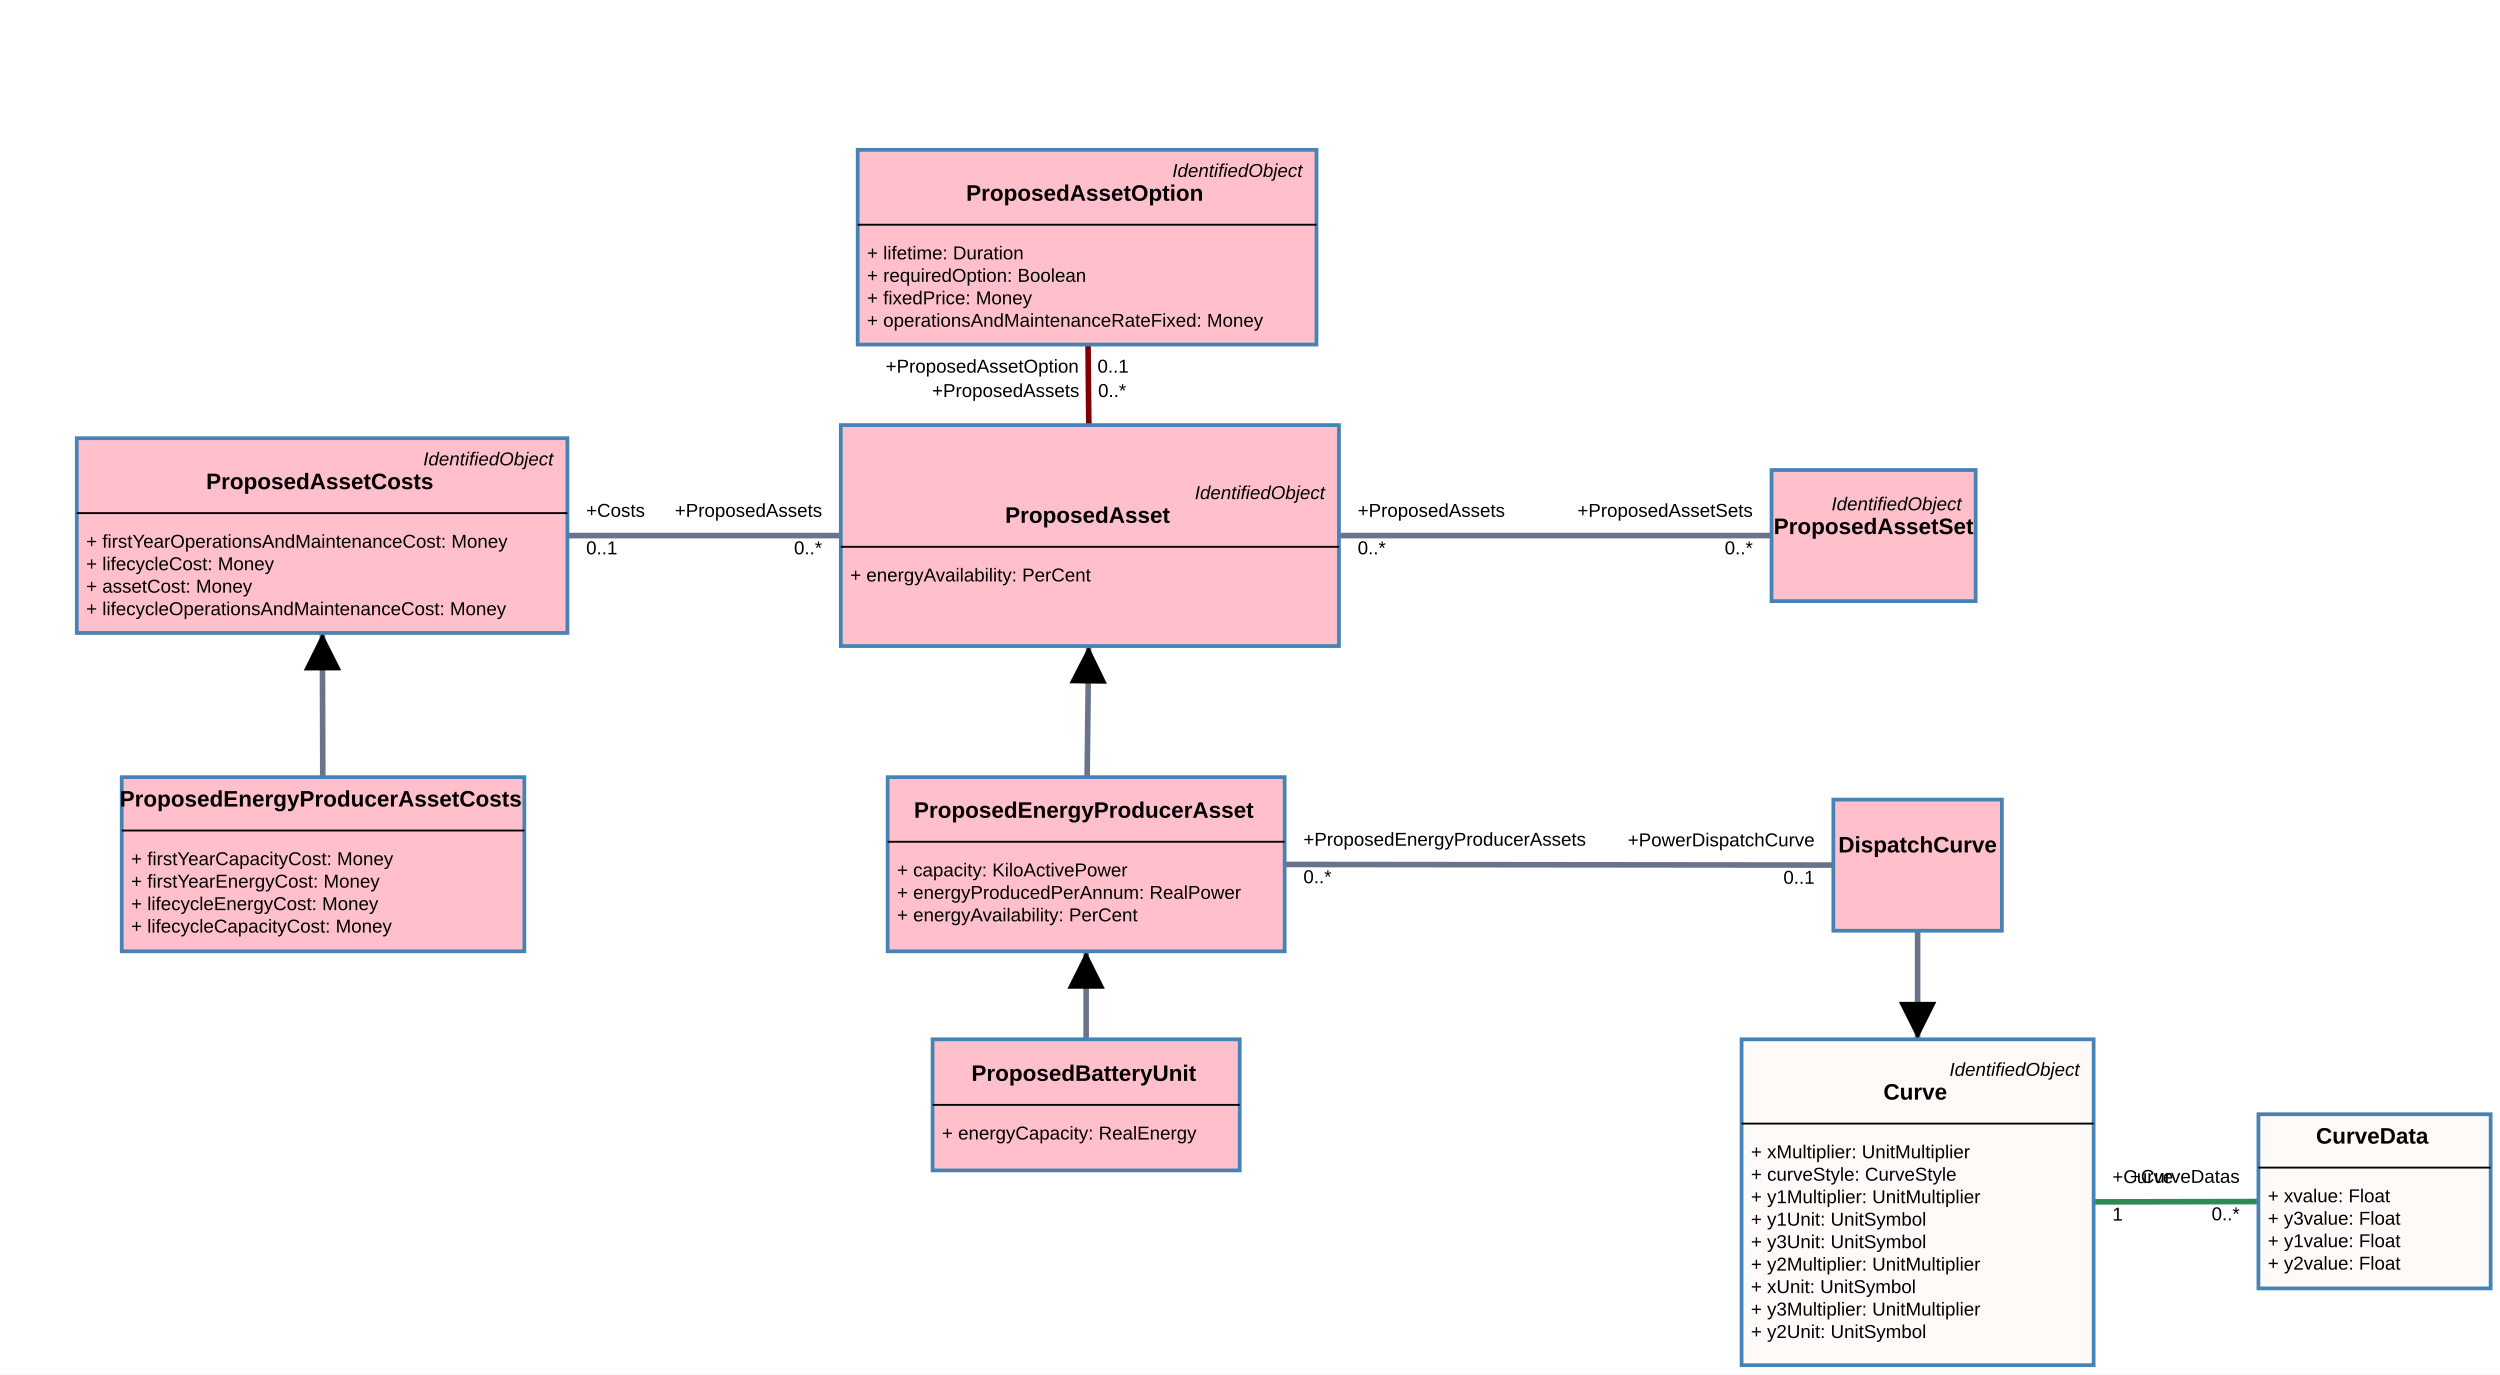
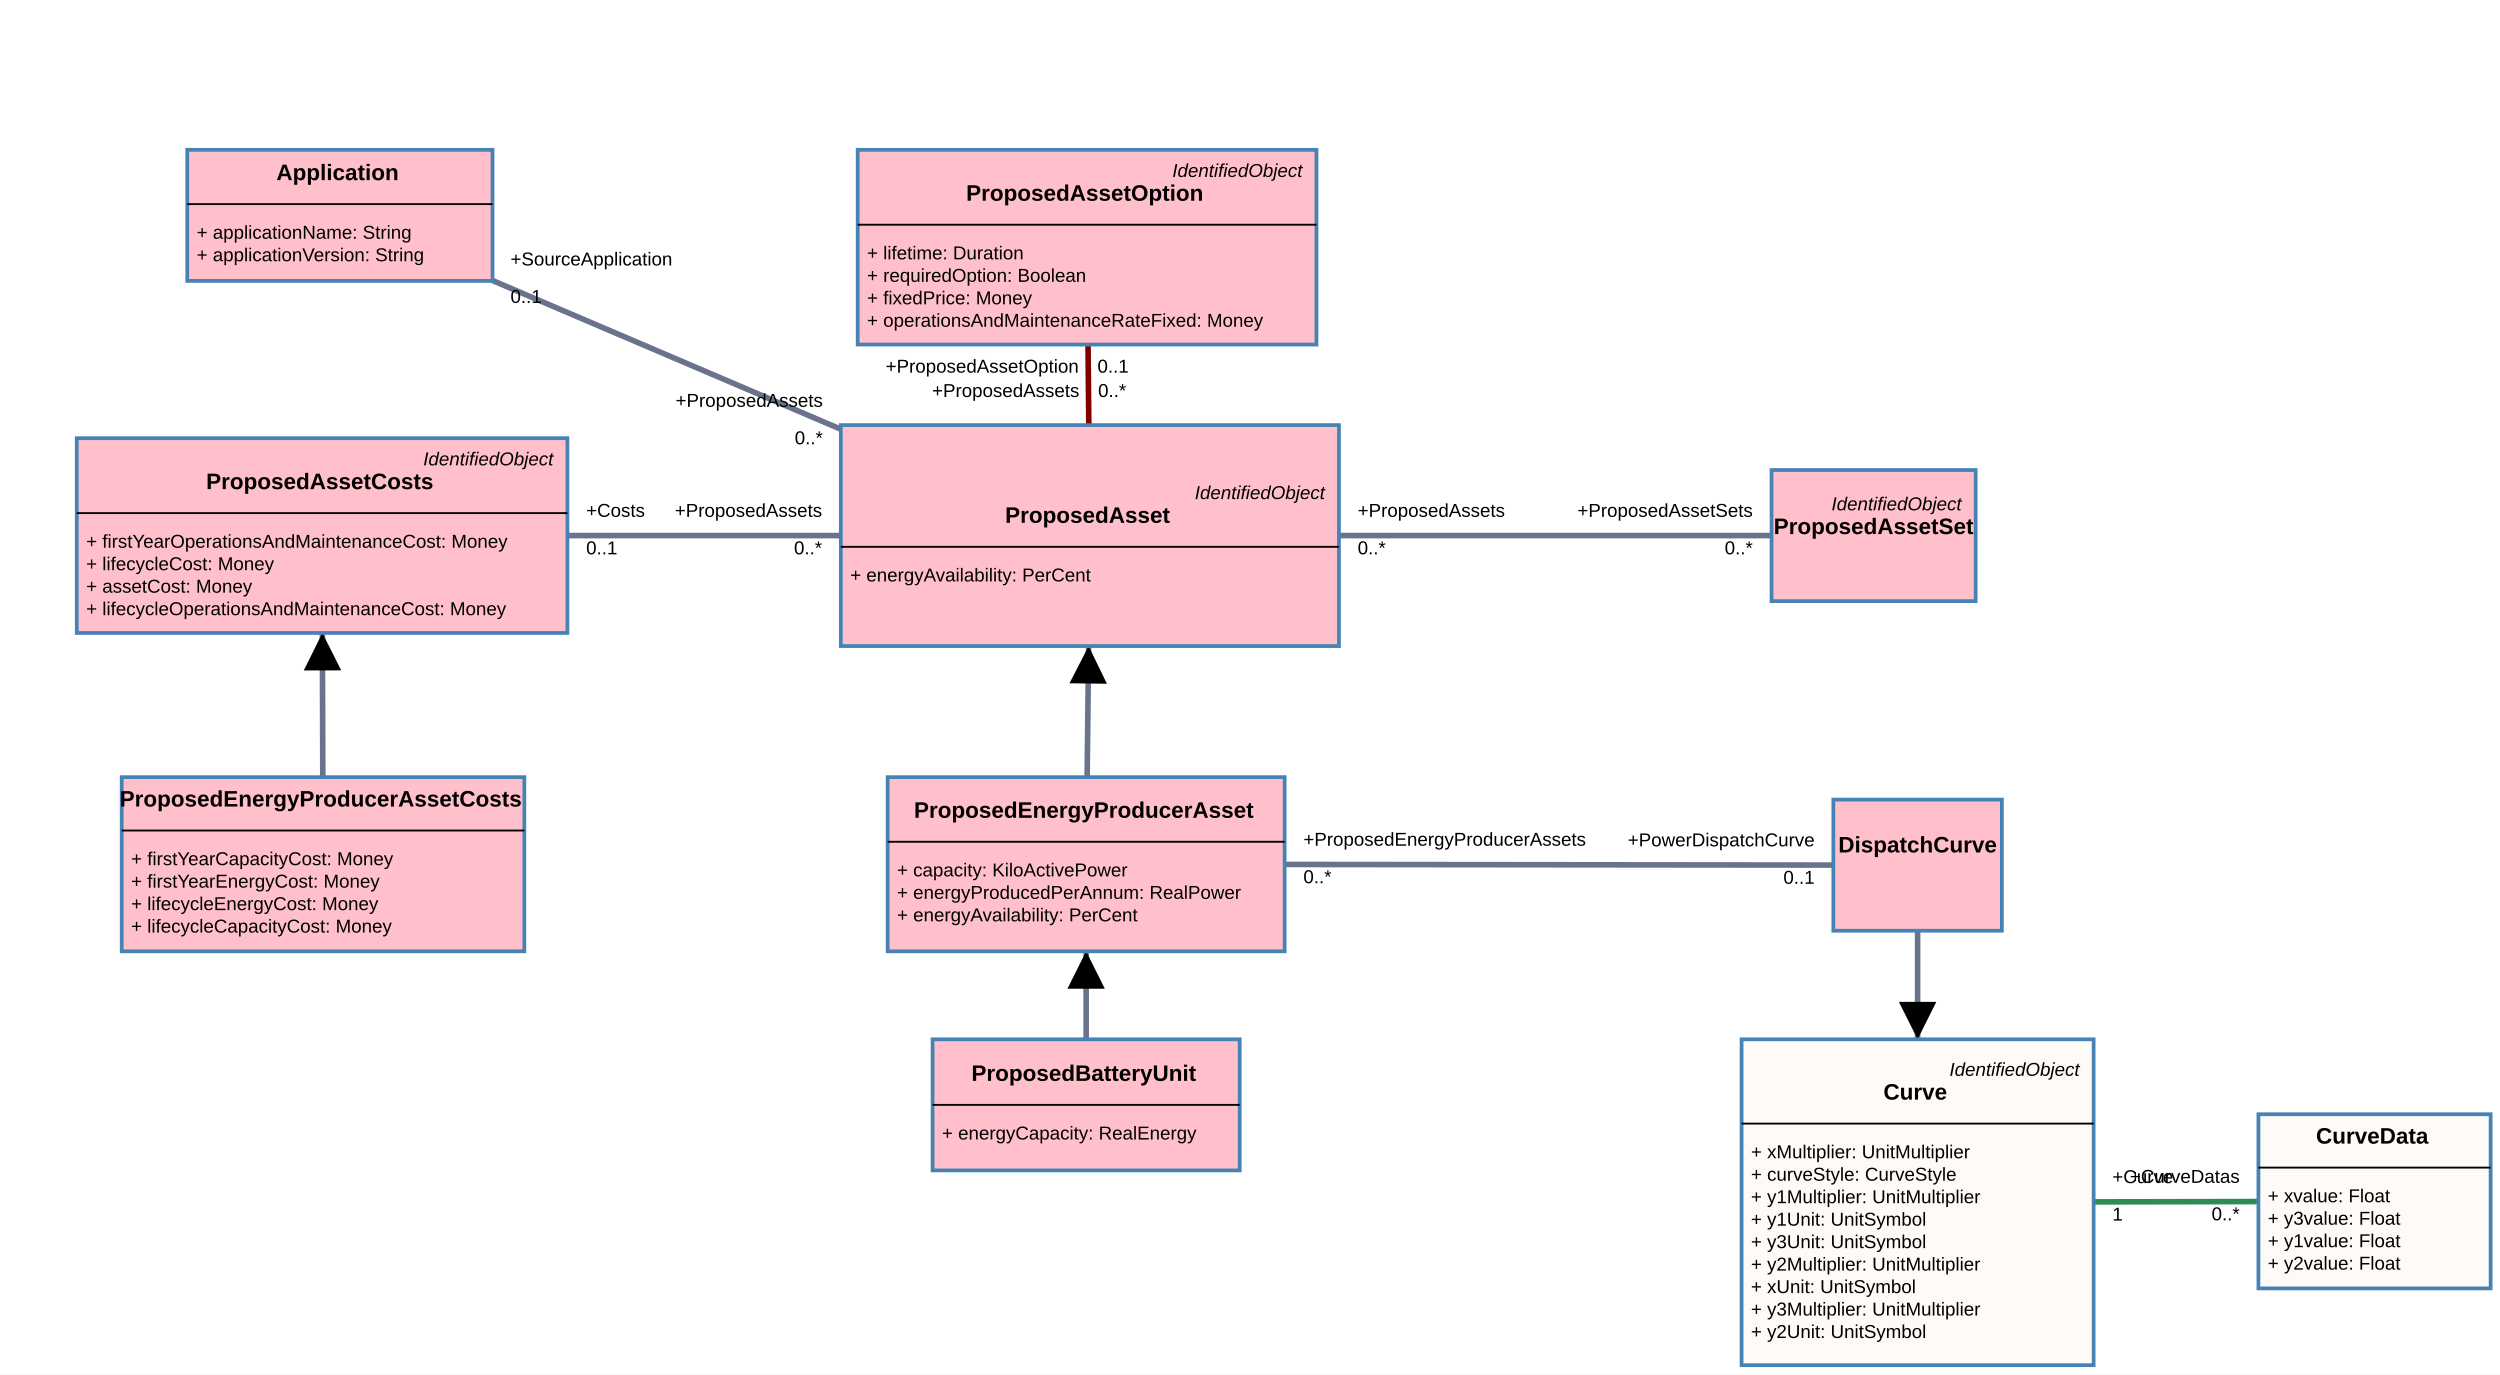
<svg xmlns="http://www.w3.org/2000/svg" width="1335" height="734">
  <rect width="100%" height="100%" fill="white" />
  <g class="zoom-group">
    <defs>
      <marker id="arrowhead" viewBox="-0 -5 10 10" refX="5" refY="0" orient="auto" markerWidth="10" markerHeight="10" xoverflow="visible">
        <path d="M 0,-5 L 10 ,0 L 0,5" fill="black" style="stroke: none;" />
      </marker>
    </defs>
    <line class="link" x1="1268" y1="641.5" x2="1024" y2="642" stroke="#2e8b57" stroke-width="3" />
    <line class="link" x1="582" y1="286" x2="580.5" y2="132" stroke="#800000" stroke-width="3" />
    <line class="link" x1="580" y1="461.5" x2="582" y2="286" stroke="#69738c" stroke-width="3" marker-end="url(#arrowhead)" />
    <line class="link" x1="580" y1="590" x2="580" y2="461.5" stroke="#69738c" stroke-width="3" marker-end="url(#arrowhead)" />
    <line class="link" x1="1024" y1="462" x2="1024" y2="642" stroke="#69738c" stroke-width="3" marker-end="url(#arrowhead)" />
    <line class="link" x1="580" y1="461.5" x2="1024" y2="462" stroke="#69738c" stroke-width="3" />
    <line class="link" x1="172.5" y1="461.5" x2="172" y2="286" stroke="#69738c" stroke-width="3" marker-end="url(#arrowhead)" />
    <line class="link" x1="172" y1="286" x2="582" y2="286" stroke="#69738c" stroke-width="3" />
    <line class="link" x1="1000.5" y1="286" x2="582" y2="286" stroke="#69738c" stroke-width="3" />
+     <line class="link" x1="181.5" y1="115" x2="582" y2="286" stroke="#69738c" stroke-width="3" />
    <line class="arrow" x2="581.214" y2="354.999" x1="580" y1="461.5" stroke="#69738c" stroke-width="2" marker-end="url(#arrowhead)" />
    <line class="arrow" x2="580" y2="518" x1="580" y1="590" stroke="#69738c" stroke-width="2" marker-end="url(#arrowhead)" />
    <line class="arrow" x2="1024" y2="545" x1="1024" y1="462" stroke="#69738c" stroke-width="2" marker-end="url(#arrowhead)" />
    <line class="arrow" x2="172.177" y2="348" x1="172.5" y1="461.5" stroke="#69738c" stroke-width="2" marker-end="url(#arrowhead)" />
    <g class="draggable" transform="translate(1206, 595)">
      <rect class="box" width="124" height="93" style="fill: #fdfaf7; stroke: steelblue; stroke-width: 2px; cursor: move;" />
      <text x="0" y="0" text-anchor="start" font-size="10px">
        <tspan x="62" y="11.5" dy=".35em" text-anchor="middle" style="font-family: Arial, sans-serif; font-weight: 700; font-style: normal; fill: black; font-size: 12px; pointer-events: none;">CurveData</tspan>
        <tspan x="5" y="43.5" dy=".35em" text-anchor="start" style="font-family: Arial, sans-serif; font-weight: 400; font-style: normal; fill: black; font-size: 10px; pointer-events: none;">+   xvalue: Float</tspan>
        <tspan x="5" y="55.5" dy=".35em" text-anchor="start" style="font-family: Arial, sans-serif; font-weight: 400; font-style: normal; fill: black; font-size: 10px; pointer-events: none;">+   y3value: Float</tspan>
        <tspan x="5" y="67.5" dy=".35em" text-anchor="start" style="font-family: Arial, sans-serif; font-weight: 400; font-style: normal; fill: black; font-size: 10px; pointer-events: none;">+   y1value: Float</tspan>
        <tspan x="5" y="79.5" dy=".35em" text-anchor="start" style="font-family: Arial, sans-serif; font-weight: 400; font-style: normal; fill: black; font-size: 10px; pointer-events: none;">+   y2value: Float</tspan>
      </text>
      <line x1="0" x2="124" y1="28.5" y2="28.5" stroke="black" stroke-width="1" />
    </g>
    <g class="draggable" transform="translate(930, 555)">
      <rect class="box" width="188" height="174" style="fill: #fdfaf7; stroke: steelblue; stroke-width: 2px; cursor: move;" />
      <text x="0" y="0" text-anchor="start" font-size="10px">
        <tspan x="183" y="16" dy=".35em" text-anchor="end" style="font-family: Arial, sans-serif; font-weight: 400; font-style: italic; fill: black; font-size: 10px; pointer-events: none;">IdentifiedObject</tspan>
        <tspan x="94" y="28" dy=".35em" text-anchor="middle" style="font-family: Arial, sans-serif; font-weight: 700; font-style: normal; fill: black; font-size: 12px; pointer-events: none;">Curve</tspan>
        <tspan x="5" y="60" dy=".35em" text-anchor="start" style="font-family: Arial, sans-serif; font-weight: 400; font-style: normal; fill: black; font-size: 10px; pointer-events: none;">+   xMultiplier: UnitMultiplier</tspan>
        <tspan x="5" y="72" dy=".35em" text-anchor="start" style="font-family: Arial, sans-serif; font-weight: 400; font-style: normal; fill: black; font-size: 10px; pointer-events: none;">+   curveStyle: CurveStyle</tspan>
        <tspan x="5" y="84" dy=".35em" text-anchor="start" style="font-family: Arial, sans-serif; font-weight: 400; font-style: normal; fill: black; font-size: 10px; pointer-events: none;">+   y1Multiplier: UnitMultiplier</tspan>
        <tspan x="5" y="96" dy=".35em" text-anchor="start" style="font-family: Arial, sans-serif; font-weight: 400; font-style: normal; fill: black; font-size: 10px; pointer-events: none;">+   y1Unit: UnitSymbol</tspan>
        <tspan x="5" y="108" dy=".35em" text-anchor="start" style="font-family: Arial, sans-serif; font-weight: 400; font-style: normal; fill: black; font-size: 10px; pointer-events: none;">+   y3Unit: UnitSymbol</tspan>
        <tspan x="5" y="120" dy=".35em" text-anchor="start" style="font-family: Arial, sans-serif; font-weight: 400; font-style: normal; fill: black; font-size: 10px; pointer-events: none;">+   y2Multiplier: UnitMultiplier</tspan>
        <tspan x="5" y="132" dy=".35em" text-anchor="start" style="font-family: Arial, sans-serif; font-weight: 400; font-style: normal; fill: black; font-size: 10px; pointer-events: none;">+   xUnit: UnitSymbol</tspan>
        <tspan x="5" y="144" dy=".35em" text-anchor="start" style="font-family: Arial, sans-serif; font-weight: 400; font-style: normal; fill: black; font-size: 10px; pointer-events: none;">+   y3Multiplier: UnitMultiplier</tspan>
        <tspan x="5" y="156" dy=".35em" text-anchor="start" style="font-family: Arial, sans-serif; font-weight: 400; font-style: normal; fill: black; font-size: 10px; pointer-events: none;">+   y2Unit: UnitSymbol</tspan>
      </text>
      <line x1="0" x2="188" y1="45" y2="45" stroke="black" stroke-width="1" />
    </g>
    <g class="draggable" transform="translate(458, 80)">
      <rect class="box" width="245" height="104" style="fill: #ffc0cb; stroke: steelblue; stroke-width: 2px; cursor: move;" />
      <text x="0" y="0" text-anchor="start" font-size="10px">
        <tspan x="240" y="11" dy=".35em" text-anchor="end" style="font-family: Arial, sans-serif; font-weight: 400; font-style: italic; fill: black; font-size: 10px; pointer-events: none;">IdentifiedObject</tspan>
        <tspan x="122.5" y="23" dy=".35em" text-anchor="middle" style="font-family: Arial, sans-serif; font-weight: 700; font-style: normal; fill: black; font-size: 12px; pointer-events: none;">ProposedAssetOption</tspan>
        <tspan x="5" y="55" dy=".35em" text-anchor="start" style="font-family: Arial, sans-serif; font-weight: 400; font-style: normal; fill: black; font-size: 10px; pointer-events: none;">+   lifetime: Duration</tspan>
        <tspan x="5" y="67" dy=".35em" text-anchor="start" style="font-family: Arial, sans-serif; font-weight: 400; font-style: normal; fill: black; font-size: 10px; pointer-events: none;">+   requiredOption: Boolean</tspan>
        <tspan x="5" y="79" dy=".35em" text-anchor="start" style="font-family: Arial, sans-serif; font-weight: 400; font-style: normal; fill: black; font-size: 10px; pointer-events: none;">+   fixedPrice: Money</tspan>
        <tspan x="5" y="91" dy=".35em" text-anchor="start" style="font-family: Arial, sans-serif; font-weight: 400; font-style: normal; fill: black; font-size: 10px; pointer-events: none;">+   operationsAndMaintenanceRateFixed: Money</tspan>
      </text>
      <line x1="0" x2="245" y1="40" y2="40" stroke="black" stroke-width="1" />
    </g>
    <g class="draggable" transform="translate(449, 227)">
      <rect class="box" width="266" height="118" style="fill: #ffc0cb; stroke: steelblue; stroke-width: 2px; cursor: move;" />
      <text x="0" y="0" text-anchor="start" font-size="10px">
        <tspan x="261" y="36" dy=".35em" text-anchor="end" style="font-family: Arial, sans-serif; font-weight: 400; font-style: italic; fill: black; font-size: 10px; pointer-events: none;">IdentifiedObject</tspan>
        <tspan x="133" y="48" dy=".35em" text-anchor="middle" style="font-family: Arial, sans-serif; font-weight: 700; font-style: normal; fill: black; font-size: 12px; pointer-events: none;">ProposedAsset</tspan>
        <tspan x="5" y="80" dy=".35em" text-anchor="start" style="font-family: Arial, sans-serif; font-weight: 400; font-style: normal; fill: black; font-size: 10px; pointer-events: none;">+   energyAvailability: PerCent</tspan>
      </text>
      <line x1="0" x2="266" y1="65" y2="65" stroke="black" stroke-width="1" />
    </g>
    <g class="draggable" transform="translate(474, 415)">
      <rect class="box" width="212" height="93" style="fill: #ffc0cb; stroke: steelblue; stroke-width: 2px; cursor: move;" />
      <text x="0" y="0" text-anchor="start" font-size="10px">
        <tspan x="106" y="17.5" dy=".35em" text-anchor="middle" style="font-family: Arial, sans-serif; font-weight: 700; font-style: normal; fill: black; font-size: 12px; pointer-events: none;">ProposedEnergyProducerAsset</tspan>
        <tspan x="5" y="49.5" dy=".35em" text-anchor="start" style="font-family: Arial, sans-serif; font-weight: 400; font-style: normal; fill: black; font-size: 10px; pointer-events: none;">+   capacity: KiloActivePower</tspan>
        <tspan x="5" y="61.5" dy=".35em" text-anchor="start" style="font-family: Arial, sans-serif; font-weight: 400; font-style: normal; fill: black; font-size: 10px; pointer-events: none;">+   energyProducedPerAnnum: RealPower</tspan>
        <tspan x="5" y="73.5" dy=".35em" text-anchor="start" style="font-family: Arial, sans-serif; font-weight: 400; font-style: normal; fill: black; font-size: 10px; pointer-events: none;">+   energyAvailability: PerCent</tspan>
      </text>
      <line x1="0" x2="212" y1="34.5" y2="34.5" stroke="black" stroke-width="1" />
    </g>
    <g class="draggable" transform="translate(498, 555)">
      <rect class="box" width="164" height="70" style="fill: #ffc0cb; stroke: steelblue; stroke-width: 2px; cursor: move;" />
      <text x="0" y="0" text-anchor="start" font-size="10px">
        <tspan x="82" y="18" dy=".35em" text-anchor="middle" style="font-family: Arial, sans-serif; font-weight: 700; font-style: normal; fill: black; font-size: 12px; pointer-events: none;">ProposedBatteryUnit</tspan>
        <tspan x="5" y="50" dy=".35em" text-anchor="start" style="font-family: Arial, sans-serif; font-weight: 400; font-style: normal; fill: black; font-size: 10px; pointer-events: none;">+   energyCapacity: RealEnergy</tspan>
      </text>
      <line x1="0" x2="164" y1="35" y2="35" stroke="black" stroke-width="1" />
    </g>
    <g class="draggable" transform="translate(979, 427)">
      <rect class="box" width="90" height="70" style="fill: #ffc0cb; stroke: steelblue; stroke-width: 2px; cursor: move;" />
      <text x="0" y="0" text-anchor="start" font-size="10px">
        <tspan x="45" y="24" dy=".35em" text-anchor="middle" style="font-family: Arial, sans-serif; font-weight: 700; font-style: normal; fill: black; font-size: 12px; pointer-events: none;">DispatchCurve</tspan>
      </text>
    </g>
    <g class="draggable" transform="translate(41, 234)">
      <rect class="box" width="262" height="104" style="fill: #ffc0cb; stroke: steelblue; stroke-width: 2px; cursor: move;" />
      <text x="0" y="0" text-anchor="start" font-size="10px">
        <tspan x="257" y="11" dy=".35em" text-anchor="end" style="font-family: Arial, sans-serif; font-weight: 400; font-style: italic; fill: black; font-size: 10px; pointer-events: none;">IdentifiedObject</tspan>
        <tspan x="131" y="23" dy=".35em" text-anchor="middle" style="font-family: Arial, sans-serif; font-weight: 700; font-style: normal; fill: black; font-size: 12px; pointer-events: none;">ProposedAssetCosts</tspan>
        <tspan x="5" y="55" dy=".35em" text-anchor="start" style="font-family: Arial, sans-serif; font-weight: 400; font-style: normal; fill: black; font-size: 10px; pointer-events: none;">+   firstYearOperationsAndMaintenanceCost: Money</tspan>
        <tspan x="5" y="67" dy=".35em" text-anchor="start" style="font-family: Arial, sans-serif; font-weight: 400; font-style: normal; fill: black; font-size: 10px; pointer-events: none;">+   lifecycleCost: Money</tspan>
        <tspan x="5" y="79" dy=".35em" text-anchor="start" style="font-family: Arial, sans-serif; font-weight: 400; font-style: normal; fill: black; font-size: 10px; pointer-events: none;">+   assetCost: Money</tspan>
        <tspan x="5" y="91" dy=".35em" text-anchor="start" style="font-family: Arial, sans-serif; font-weight: 400; font-style: normal; fill: black; font-size: 10px; pointer-events: none;">+   lifecycleOperationsAndMaintenanceCost: Money</tspan>
      </text>
      <line x1="0" x2="262" y1="40" y2="40" stroke="black" stroke-width="1" />
    </g>
    <g class="draggable" transform="translate(65, 415)">
      <rect class="box" width="215" height="93" style="fill: #ffc0cb; stroke: steelblue; stroke-width: 2px; cursor: move;" />
      <text x="0" y="0" text-anchor="start" font-size="10px">
        <tspan x="107.5" y="11.5" dy=".35em" text-anchor="middle" style="font-family: Arial, sans-serif; font-weight: 700; font-style: normal; fill: black; font-size: 12px; pointer-events: none;">ProposedEnergyProducerAssetCosts</tspan>
        <tspan x="5" y="43.5" dy=".35em" text-anchor="start" style="font-family: Arial, sans-serif; font-weight: 400; font-style: normal; fill: black; font-size: 10px; pointer-events: none;">+   firstYearCapacityCost: Money</tspan>
        <tspan x="5" y="55.5" dy=".35em" text-anchor="start" style="font-family: Arial, sans-serif; font-weight: 400; font-style: normal; fill: black; font-size: 10px; pointer-events: none;">+   firstYearEnergyCost: Money</tspan>
        <tspan x="5" y="67.5" dy=".35em" text-anchor="start" style="font-family: Arial, sans-serif; font-weight: 400; font-style: normal; fill: black; font-size: 10px; pointer-events: none;">+   lifecycleEnergyCost: Money</tspan>
        <tspan x="5" y="79.5" dy=".35em" text-anchor="start" style="font-family: Arial, sans-serif; font-weight: 400; font-style: normal; fill: black; font-size: 10px; pointer-events: none;">+   lifecycleCapacityCost: Money</tspan>
      </text>
      <line x1="0" x2="215" y1="28.5" y2="28.5" stroke="black" stroke-width="1" />
    </g>
+     <g class="draggable" transform="translate(100, 80)">
+       <rect class="box" width="163" height="70" style="fill: #ffc0cb; stroke: steelblue; stroke-width: 2px; cursor: move;" />
+       <text x="0" y="0" text-anchor="start" font-size="10px">
+         <tspan x="81.5" y="12" dy=".35em" text-anchor="middle" style="font-family: Arial, sans-serif; font-weight: 700; font-style: normal; fill: black; font-size: 12px; pointer-events: none;">Application</tspan>
+         <tspan x="5" y="44" dy=".35em" text-anchor="start" style="font-family: Arial, sans-serif; font-weight: 400; font-style: normal; fill: black; font-size: 10px; pointer-events: none;">+   applicationName: String</tspan>
+         <tspan x="5" y="56" dy=".35em" text-anchor="start" style="font-family: Arial, sans-serif; font-weight: 400; font-style: normal; fill: black; font-size: 10px; pointer-events: none;">+   applicationVersion: String</tspan>
+       </text>
+       <line x1="0" x2="163" y1="29" y2="29" stroke="black" stroke-width="1" />
+     </g>
    <g class="draggable" transform="translate(946, 251)">
      <rect class="box" width="109" height="70" style="fill: #ffc0cb; stroke: steelblue; stroke-width: 2px; cursor: move;" />
      <text x="0" y="0" text-anchor="start" font-size="10px">
        <tspan x="104" y="18" dy=".35em" text-anchor="end" style="font-family: Arial, sans-serif; font-weight: 400; font-style: italic; fill: black; font-size: 10px; pointer-events: none;">IdentifiedObject</tspan>
        <tspan x="54.5" y="30" dy=".35em" text-anchor="middle" style="font-family: Arial, sans-serif; font-weight: 700; font-style: normal; fill: black; font-size: 12px; pointer-events: none;">ProposedAssetSet</tspan>
      </text>
    </g>
    <text class="link-text-start-top" x="1196" y="641.637" text-anchor="end" dy="-1em" style="font-family: Arial, sans-serif; font-size: 10px; fill: black;">+CurveDatas</text>
    <text class="link-text-start-top" x="576.377" y="222" text-anchor="end" dy="-1em" style="font-family: Arial, sans-serif; font-size: 10px; fill: black;">+ProposedAssets</text>
    <text class="link-text-start-top" x="575.587" y="410" text-anchor="end" dy="-1em" style="font-family: Arial, sans-serif; font-size: 10px; fill: black;" />
    <text class="link-text-start-top" x="575" y="550" text-anchor="end" dy="-1em" style="font-family: Arial, sans-serif; font-size: 10px; fill: black;" />
    <text class="link-text-start-top" x="1019" y="502" text-anchor="end" dy="1em" style="font-family: Arial, sans-serif; font-size: 10px; fill: black;" />
    <text class="link-text-start-top" x="696" y="461.625" text-anchor="start" dy="-1em" style="font-family: Arial, sans-serif; font-size: 10px; fill: black;">+ProposedEnergyProducerAssets</text>
    <text class="link-text-start-top" x="167.353" y="410" text-anchor="end" dy="-1em" style="font-family: Arial, sans-serif; font-size: 10px; fill: black;" />
    <text class="link-text-start-top" x="313" y="286" text-anchor="start" dy="-1em" style="font-family: Arial, sans-serif; font-size: 10px; fill: black;">+Costs</text>
    <text class="link-text-start-top" x="936" y="286" text-anchor="end" dy="-1em" style="font-family: Arial, sans-serif; font-size: 10px; fill: black;">+ProposedAssetSets</text>
+     <text class="link-text-start-top" x="272.598" y="151.761" text-anchor="start" dy="-1em" style="font-family: Arial, sans-serif; font-size: 10px; fill: black;">+SourceApplication</text>
    <text class="link-text-start-btm" x="1196" y="641.637" dy="1em" text-anchor="end" style="font-family: Arial, sans-serif; font-size: 10px; fill: black;">0..*</text>
    <text class="link-text-start-btm" x="586.377" y="222" dy="-1em" text-anchor="start" style="font-family: Arial, sans-serif; font-size: 10px; fill: black;">0..*</text>
    <text class="link-text-start-btm" x="585.587" y="410" dy="-1em" text-anchor="start" style="font-family: Arial, sans-serif; font-size: 10px; fill: black;" />
    <text class="link-text-start-btm" x="585" y="550" dy="-1em" text-anchor="start" style="font-family: Arial, sans-serif; font-size: 10px; fill: black;" />
    <text class="link-text-start-btm" x="1029" y="502" dy="1em" text-anchor="start" style="font-family: Arial, sans-serif; font-size: 10px; fill: black;" />
    <text class="link-text-start-btm" x="696" y="461.625" dy="1em" text-anchor="start" style="font-family: Arial, sans-serif; font-size: 10px; fill: black;">0..*</text>
    <text class="link-text-start-btm" x="177.353" y="410" dy="-1em" text-anchor="start" style="font-family: Arial, sans-serif; font-size: 10px; fill: black;" />
    <text class="link-text-start-btm" x="313" y="286" dy="1em" text-anchor="start" style="font-family: Arial, sans-serif; font-size: 10px; fill: black;">0..1</text>
    <text class="link-text-start-btm" x="936" y="286" dy="1em" text-anchor="end" style="font-family: Arial, sans-serif; font-size: 10px; fill: black;">0..*</text>
+     <text class="link-text-start-btm" x="272.598" y="151.761" dy="1em" text-anchor="start" style="font-family: Arial, sans-serif; font-size: 10px; fill: black;">0..1</text>
    <text class="link-text-end-top" x="1128" y="641.797" dy="-1em" text-anchor="start" style="font-family: Arial, sans-serif; font-size: 10px; fill: black;">+Curve</text>
    <text class="link-text-end-top" x="576.055" y="189" dy="1em" text-anchor="end" style="font-family: Arial, sans-serif; font-size: 10px; fill: black;">+ProposedAssetOption</text>
    <text class="link-text-end-top" x="576.271" y="350" dy="1em" text-anchor="end" style="font-family: Arial, sans-serif; font-size: 10px; fill: black;" />
    <text class="link-text-end-top" x="575" y="513" dy="1em" text-anchor="end" style="font-family: Arial, sans-serif; font-size: 10px; fill: black;" />
    <text class="link-text-end-top" x="1019" y="550" dy="-1em" text-anchor="end" style="font-family: Arial, sans-serif; font-size: 10px; fill: black;" />
    <text class="link-text-end-top" x="969" y="461.944" dy="-1em" text-anchor="end" style="font-family: Arial, sans-serif; font-size: 10px; fill: black;">+PowerDispatchCurve</text>
    <text class="link-text-end-top" x="167.162" y="343" dy="1em" text-anchor="end" style="font-family: Arial, sans-serif; font-size: 10px; fill: black;" />
    <text class="link-text-end-top" x="439" y="286" dy="-1em" text-anchor="end" style="font-family: Arial, sans-serif; font-size: 10px; fill: black;">+ProposedAssets</text>
    <text class="link-text-end-top" x="725" y="286" dy="-1em" text-anchor="start" style="font-family: Arial, sans-serif; font-size: 10px; fill: black;">+ProposedAssets</text>
+     <text class="link-text-end-top" x="439.402" y="227.25" dy="-1em" text-anchor="end" style="font-family: Arial, sans-serif; font-size: 10px; fill: black;">+ProposedAssets</text>
    <text class="link-text-end-btm" x="1128" y="641.797" dy="1em" text-anchor="start" style="font-family: Arial, sans-serif; font-size: 10px; fill: black;">1</text>
    <text class="link-text-end-btm" x="586.055" y="189" dy="1em" text-anchor="start" style="font-family: Arial, sans-serif; font-size: 10px; fill: black;">0..1</text>
    <text class="link-text-end-btm" x="586.271" y="350" dy="1em" text-anchor="start" style="font-family: Arial, sans-serif; font-size: 10px; fill: black;" />
    <text class="link-text-end-btm" x="585" y="513" dy="1em" text-anchor="start" style="font-family: Arial, sans-serif; font-size: 10px; fill: black;" />
    <text class="link-text-end-btm" x="1029" y="550" dy="-1em" text-anchor="start" style="font-family: Arial, sans-serif; font-size: 10px; fill: black;" />
    <text class="link-text-end-btm" x="969" y="461.944" dy="1em" text-anchor="end" style="font-family: Arial, sans-serif; font-size: 10px; fill: black;">0..1</text>
    <text class="link-text-end-btm" x="177.162" y="343" dy="1em" text-anchor="start" style="font-family: Arial, sans-serif; font-size: 10px; fill: black;" />
    <text class="link-text-end-btm" x="439" y="286" dy="1em" text-anchor="end" style="font-family: Arial, sans-serif; font-size: 10px; fill: black;">0..*</text>
    <text class="link-text-end-btm" x="725" y="286" dy="1em" text-anchor="start" style="font-family: Arial, sans-serif; font-size: 10px; fill: black;">0..*</text>
+     <text class="link-text-end-btm" x="439.402" y="227.25" dy="1em" text-anchor="end" style="font-family: Arial, sans-serif; font-size: 10px; fill: black;">0..*</text>
  </g>
</svg>
